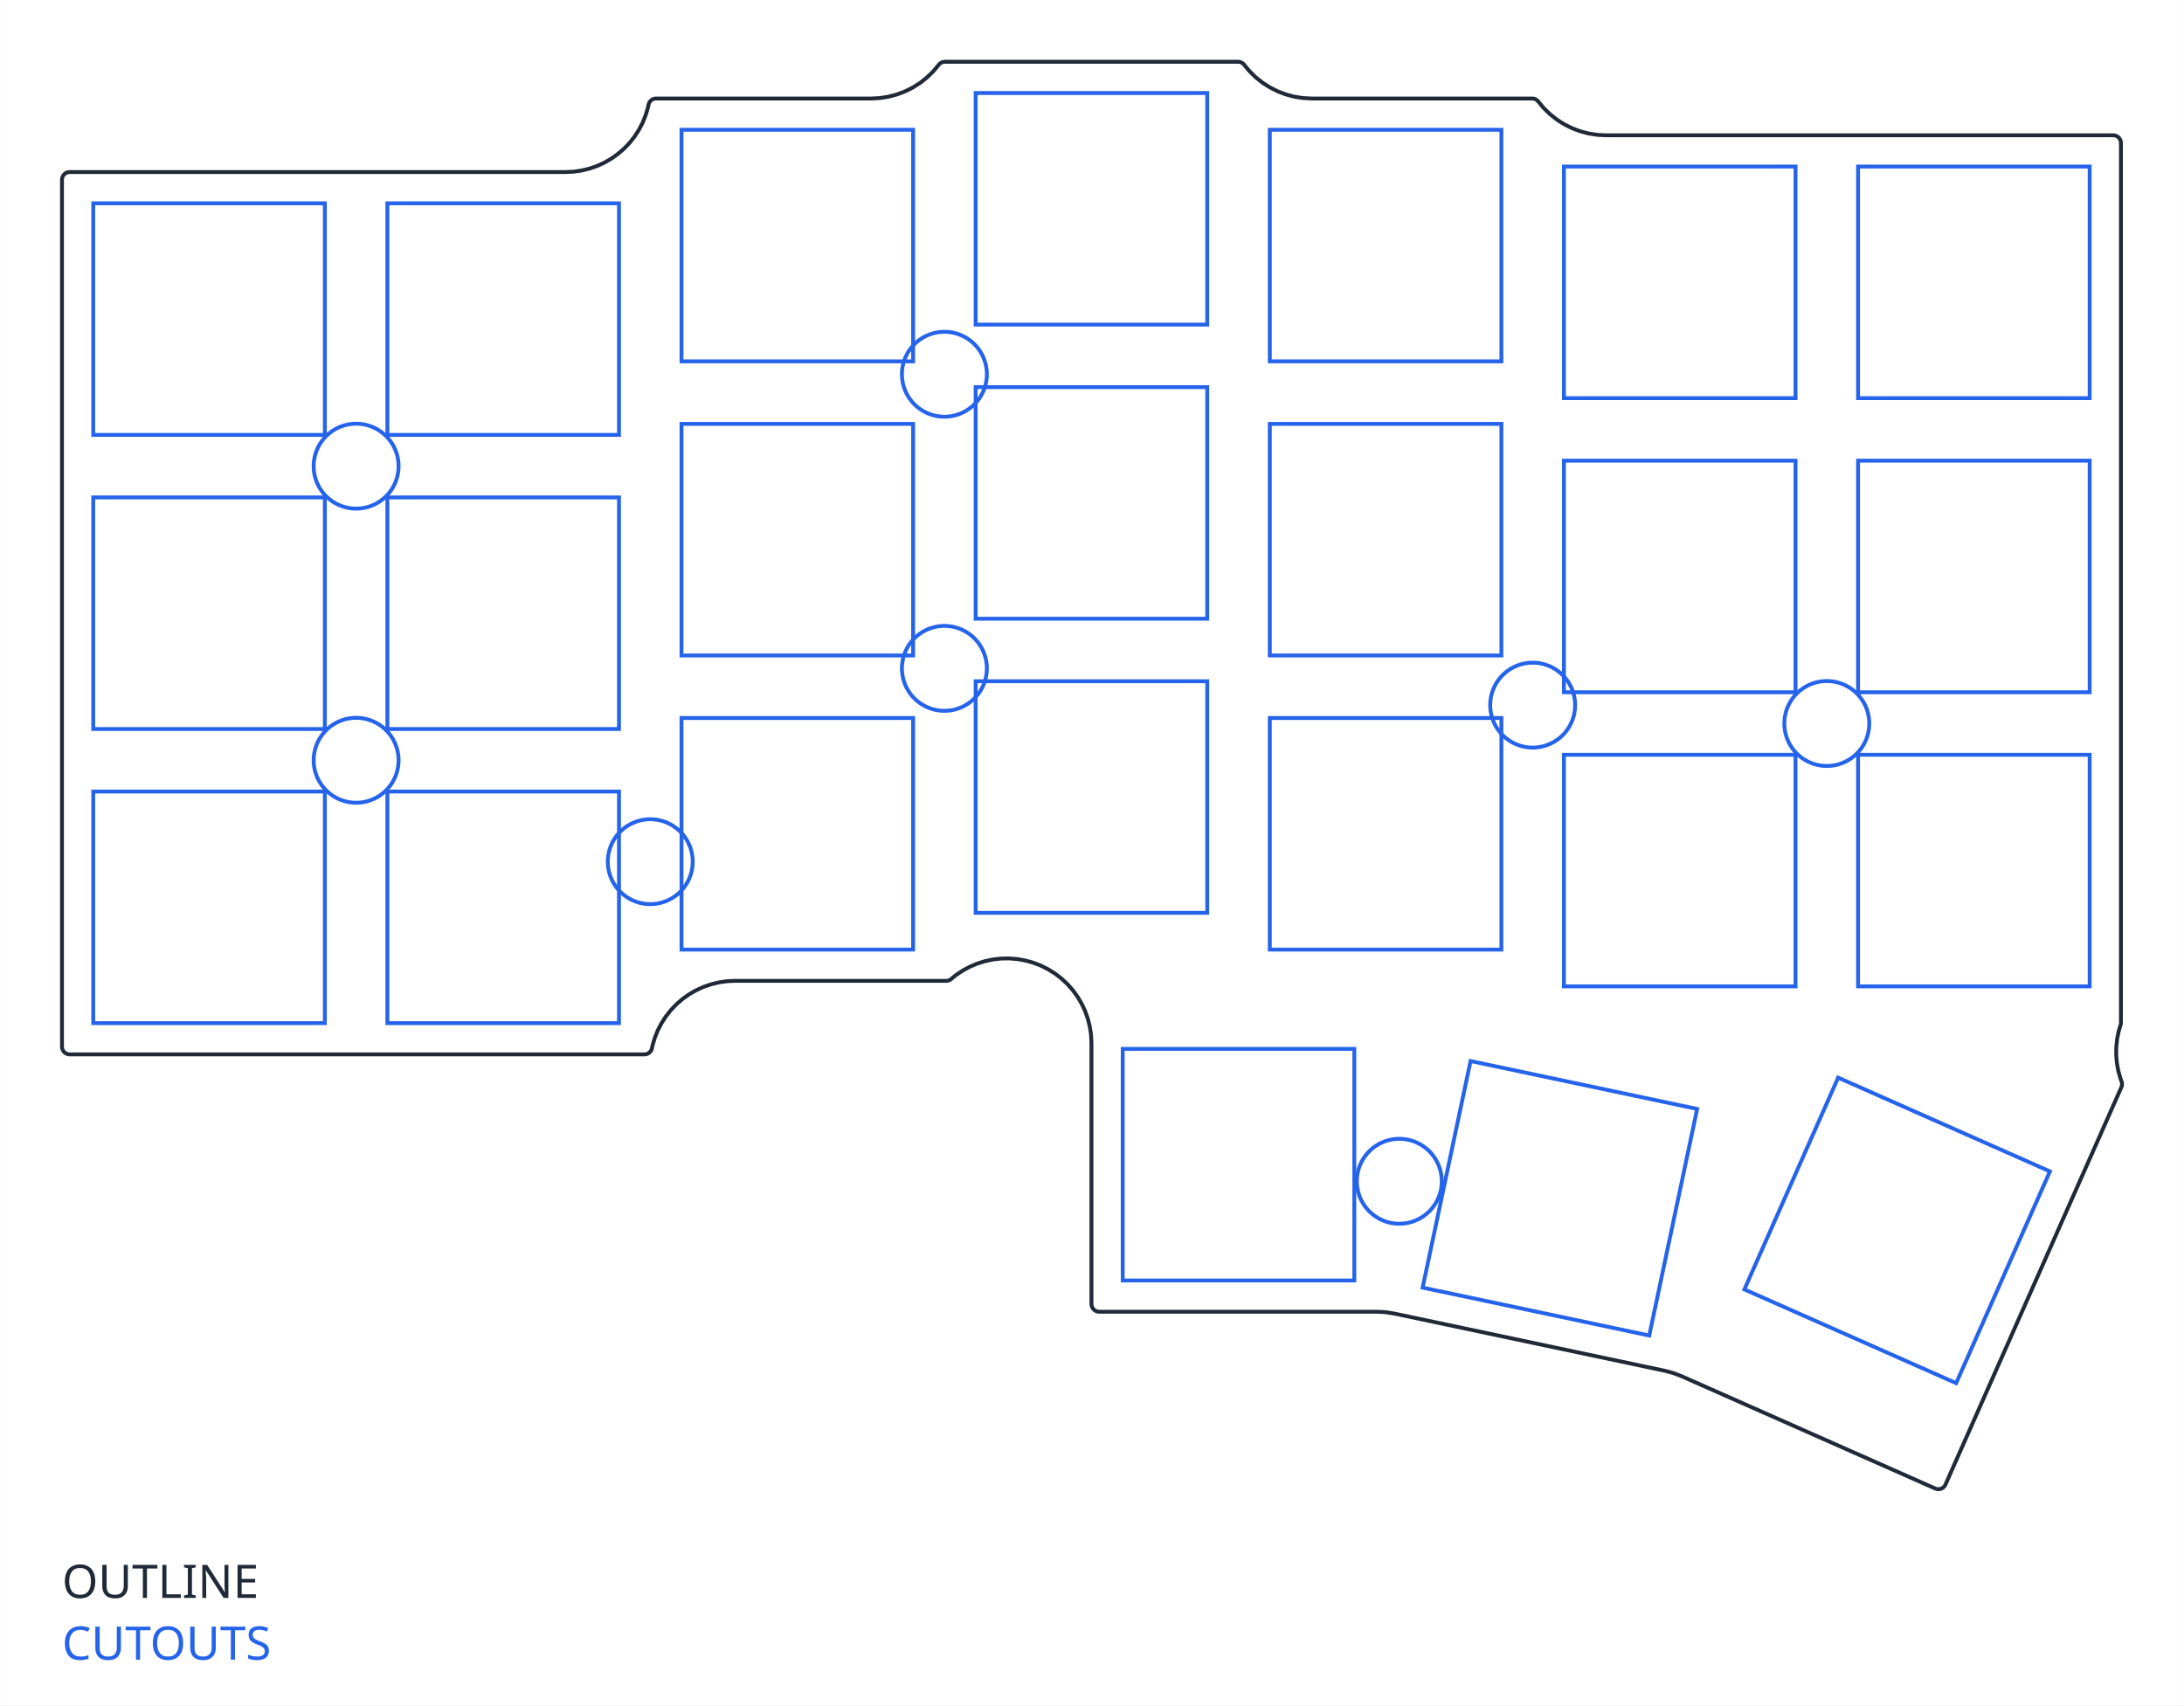
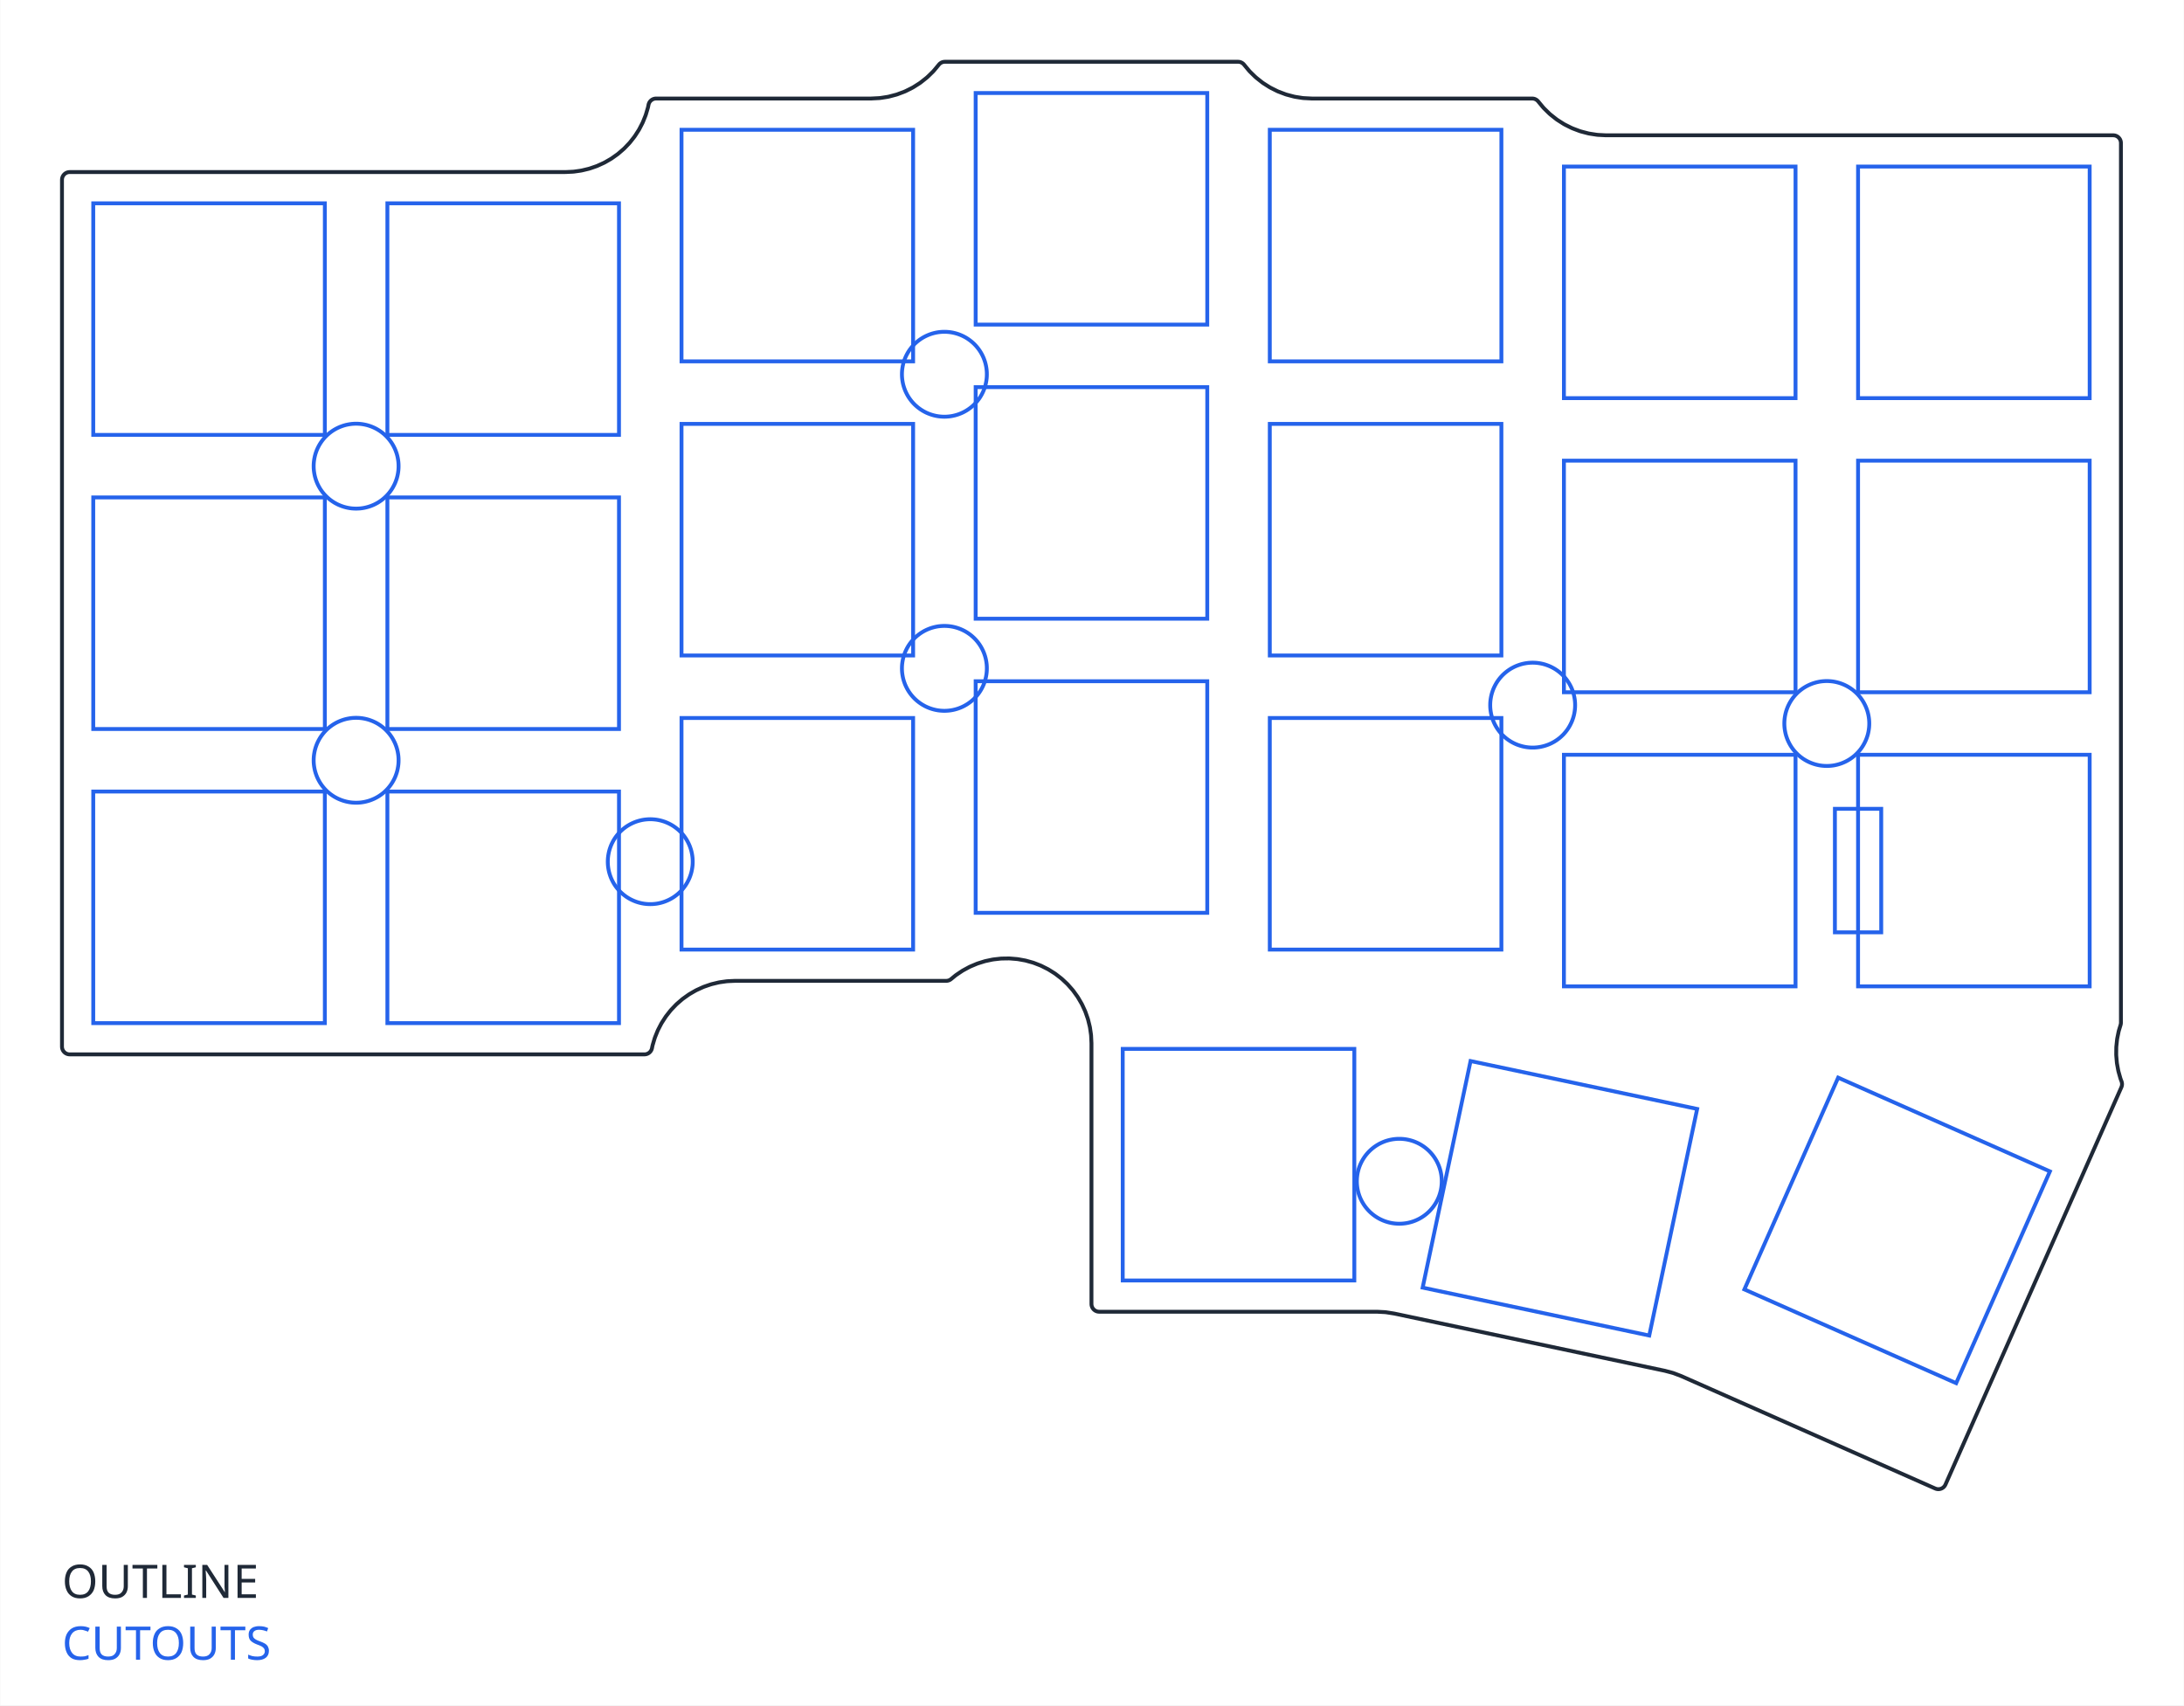
<svg xmlns="http://www.w3.org/2000/svg" width="566" height="442" viewBox="0 0 141.42 110.46">
  <rect width="100%" height="100%" fill="white" />
  <polygon points="4.458,11.146 4.444,11.148 4.410,11.153 4.395,11.156 4.362,11.164 4.348,11.168 4.316,11.180 4.302,11.186 4.271,11.200 4.258,11.207 4.229,11.225 4.217,11.233 4.189,11.253 4.178,11.263 4.152,11.286 4.142,11.296 4.119,11.321 4.110,11.333 4.089,11.360 4.081,11.373 4.063,11.402 4.056,11.415 4.042,11.446 4.036,11.460 4.025,11.492 4.020,11.506 4.012,11.539 4.009,11.554 4.004,11.588 4.003,11.602 4.000,11.652 4.000,11.660 4.000,67.778 4.000,67.785 4.003,67.835 4.004,67.850 4.009,67.884 4.012,67.898 4.020,67.932 4.025,67.946 4.036,67.978 4.042,67.992 4.056,68.023 4.063,68.035 4.081,68.065 4.089,68.077 4.110,68.105 4.119,68.116 4.142,68.141 4.152,68.152 4.178,68.175 4.189,68.184 4.217,68.205 4.229,68.213 4.258,68.230 4.271,68.237 4.302,68.252 4.316,68.258 4.348,68.269 4.362,68.273 4.395,68.282 4.410,68.285 4.444,68.290 4.458,68.291 4.509,68.294 4.516,68.294 41.706,68.294 41.714,68.294 41.764,68.291 41.779,68.290 41.813,68.285 41.827,68.282 41.861,68.273 41.875,68.269 41.907,68.257 41.921,68.252 41.952,68.237 41.965,68.230 41.994,68.212 42.006,68.204 42.034,68.183 42.045,68.174 42.071,68.151 42.081,68.140 42.104,68.115 42.114,68.103 42.134,68.076 42.142,68.063 42.160,68.034 42.167,68.021 42.181,67.990 42.187,67.976 42.198,67.944 42.203,67.930 42.215,67.881 42.216,67.873 42.232,67.793 42.234,67.781 42.242,67.744 42.245,67.732 42.247,67.723 42.250,67.712 42.260,67.675 42.263,67.664 42.374,67.290 42.377,67.278 42.389,67.242 42.393,67.231 42.396,67.222 42.400,67.211 42.413,67.175 42.417,67.164 42.563,66.802 42.567,66.791 42.582,66.757 42.587,66.746 42.591,66.737 42.596,66.726 42.613,66.692 42.618,66.681 42.797,66.335 42.803,66.325 42.821,66.291 42.827,66.281 42.831,66.273 42.837,66.263 42.857,66.230 42.864,66.220 43.075,65.892 43.081,65.883 43.103,65.851 43.109,65.841 43.115,65.834 43.122,65.824 43.145,65.794 43.152,65.784 43.393,65.478 43.401,65.469 43.425,65.439 43.432,65.430 43.439,65.423 43.447,65.414 43.472,65.386 43.480,65.378 43.749,65.096 43.758,65.087 43.785,65.060 43.793,65.052 43.800,65.045 43.809,65.037 43.837,65.012 43.846,65.004 44.141,64.749 44.150,64.741 44.179,64.717 44.188,64.710 44.196,64.704 44.205,64.696 44.236,64.674 44.245,64.667 44.563,64.441 44.573,64.434 44.604,64.413 44.614,64.406 44.622,64.401 44.632,64.395 44.665,64.375 44.675,64.369 45.012,64.174 45.023,64.168 45.056,64.150 45.067,64.145 45.075,64.140 45.086,64.135 45.120,64.118 45.131,64.113 45.485,63.952 45.496,63.947 45.531,63.932 45.542,63.927 45.551,63.924 45.562,63.919 45.598,63.906 45.609,63.902 45.977,63.775 45.988,63.771 46.025,63.760 46.036,63.756 46.045,63.753 46.057,63.750 46.093,63.740 46.105,63.737 46.484,63.646 46.495,63.643 46.532,63.635 46.544,63.632 46.553,63.631 46.565,63.629 46.603,63.622 46.614,63.620 47.000,63.565 47.012,63.563 47.050,63.559 47.061,63.558 47.071,63.557 47.083,63.556 47.121,63.553 47.133,63.552 47.543,63.533 47.549,63.533 47.568,63.532 47.574,63.532 47.579,63.532 47.585,63.532 47.604,63.531 47.610,63.531 61.249,63.531 61.256,63.531 61.306,63.529 61.321,63.527 61.355,63.522 61.369,63.519 61.403,63.511 61.417,63.507 61.449,63.495 61.463,63.489 61.494,63.475 61.507,63.468 61.536,63.450 61.548,63.442 61.589,63.412 61.595,63.407 61.837,63.208 61.847,63.200 61.877,63.176 61.886,63.169 61.894,63.163 61.904,63.156 61.935,63.134 61.945,63.127 62.272,62.908 62.282,62.901 62.314,62.880 62.325,62.874 62.333,62.869 62.343,62.863 62.377,62.844 62.387,62.838 62.734,62.650 62.744,62.645 62.778,62.627 62.789,62.622 62.798,62.618 62.809,62.613 62.844,62.597 62.855,62.592 63.218,62.439 63.229,62.434 63.264,62.420 63.276,62.416 63.285,62.413 63.296,62.409 63.332,62.396 63.344,62.392 63.720,62.275 63.731,62.271 63.768,62.261 63.780,62.257 63.789,62.255 63.801,62.252 63.838,62.243 63.850,62.241 64.235,62.159 64.247,62.157 64.285,62.150 64.297,62.148 64.306,62.147 64.318,62.145 64.356,62.140 64.368,62.138 64.760,62.094 64.772,62.093 64.810,62.090 64.822,62.089 64.831,62.088 64.843,62.088 64.882,62.086 64.894,62.086 65.288,62.080 65.300,62.080 65.338,62.080 65.350,62.080 65.360,62.081 65.372,62.081 65.410,62.083 65.422,62.084 65.815,62.116 65.827,62.117 65.865,62.121 65.877,62.122 65.886,62.124 65.898,62.125 65.936,62.131 65.948,62.133 66.336,62.203 66.348,62.205 66.385,62.212 66.397,62.215 66.406,62.217 66.418,62.220 66.455,62.229 66.467,62.233 66.846,62.339 66.858,62.342 66.895,62.353 66.906,62.357 66.915,62.360 66.926,62.364 66.963,62.377 66.974,62.381 67.341,62.523 67.352,62.528 67.388,62.543 67.399,62.547 67.408,62.551 67.419,62.556 67.453,62.573 67.464,62.578 67.816,62.755 67.827,62.760 67.861,62.778 67.871,62.784 67.880,62.789 67.890,62.795 67.923,62.814 67.933,62.821 68.267,63.030 68.277,63.037 68.309,63.058 68.319,63.065 68.327,63.070 68.337,63.077 68.368,63.100 68.377,63.107 68.689,63.348 68.698,63.356 68.728,63.380 68.737,63.387 68.745,63.394 68.754,63.402 68.782,63.427 68.791,63.435 69.079,63.705 69.087,63.713 69.115,63.740 69.123,63.749 69.130,63.756 69.138,63.764 69.164,63.793 69.172,63.802 69.432,64.097 69.440,64.107 69.465,64.136 69.472,64.145 69.478,64.153 69.486,64.162 69.509,64.193 69.516,64.203 69.746,64.522 69.753,64.532 69.775,64.564 69.782,64.574 69.787,64.582 69.793,64.592 69.813,64.625 69.820,64.635 70.018,64.975 70.024,64.985 70.043,65.019 70.049,65.030 70.053,65.038 70.058,65.049 70.075,65.083 70.081,65.094 70.246,65.452 70.251,65.463 70.266,65.498 70.271,65.509 70.274,65.518 70.278,65.529 70.292,65.565 70.296,65.577 70.426,65.948 70.430,65.960 70.442,65.996 70.445,66.008 70.448,66.017 70.451,66.029 70.461,66.066 70.464,66.077 70.558,66.460 70.561,66.472 70.569,66.509 70.572,66.521 70.573,66.530 70.576,66.542 70.582,66.580 70.584,66.592 70.641,66.982 70.642,66.994 70.647,67.032 70.648,67.044 70.649,67.053 70.650,67.065 70.653,67.104 70.653,67.116 70.673,67.531 70.674,67.537 70.674,67.556 70.675,67.562 70.675,67.567 70.675,67.573 70.675,67.592 70.675,67.598 70.675,84.447 70.675,84.454 70.678,84.504 70.679,84.519 70.684,84.553 70.687,84.567 70.695,84.600 70.700,84.614 70.711,84.647 70.717,84.660 70.731,84.691 70.738,84.704 70.756,84.734 70.764,84.746 70.785,84.773 70.794,84.785 70.817,84.810 70.827,84.821 70.853,84.844 70.864,84.853 70.892,84.873 70.904,84.882 70.933,84.899 70.946,84.906 70.977,84.921 70.991,84.926 71.023,84.938 71.037,84.942 71.070,84.951 71.085,84.953 71.119,84.958 71.133,84.960 71.184,84.962 71.191,84.963 89.126,84.963 89.133,84.963 89.154,84.963 89.160,84.963 89.165,84.963 89.172,84.963 89.193,84.964 89.199,84.964 89.649,84.988 89.662,84.989 89.704,84.992 89.717,84.993 89.727,84.994 89.740,84.996 89.781,85.001 89.794,85.003 90.239,85.073 90.245,85.074 90.266,85.078 90.272,85.079 90.277,85.080 90.284,85.081 90.304,85.085 90.311,85.086 107.777,88.780 107.784,88.781 107.804,88.786 107.810,88.787 107.815,88.789 107.822,88.790 107.842,88.795 107.848,88.797 108.283,88.913 108.296,88.916 108.336,88.928 108.348,88.932 108.358,88.935 108.370,88.939 108.410,88.953 108.422,88.958 108.843,89.118 108.849,89.121 108.868,89.128 108.874,89.131 108.879,89.133 108.885,89.135 108.904,89.143 108.910,89.146 125.310,96.407 125.317,96.410 125.364,96.428 125.378,96.432 125.411,96.441 125.425,96.445 125.459,96.450 125.474,96.452 125.508,96.455 125.523,96.455 125.557,96.454 125.572,96.453 125.606,96.449 125.620,96.446 125.654,96.439 125.668,96.435 125.700,96.424 125.714,96.419 125.745,96.405 125.758,96.398 125.788,96.381 125.801,96.374 125.829,96.354 125.840,96.345 125.866,96.322 125.877,96.312 125.901,96.287 125.910,96.276 125.931,96.249 125.940,96.237 125.958,96.208 125.965,96.195 125.988,96.150 125.991,96.144 137.372,70.437 137.375,70.430 137.393,70.383 137.398,70.369 137.407,70.336 137.410,70.321 137.416,70.288 137.418,70.273 137.420,70.239 137.420,70.224 137.420,70.190 137.418,70.175 137.414,70.141 137.412,70.126 137.404,70.093 137.400,70.079 137.384,70.031 137.382,70.024 137.347,69.935 137.343,69.923 137.330,69.888 137.326,69.876 137.323,69.867 137.319,69.856 137.308,69.820 137.305,69.808 137.199,69.433 137.196,69.422 137.186,69.385 137.184,69.373 137.181,69.364 137.179,69.352 137.171,69.315 137.169,69.303 137.099,68.920 137.097,68.908 137.091,68.870 137.090,68.859 137.088,68.849 137.087,68.837 137.083,68.799 137.082,68.788 137.049,68.399 137.048,68.387 137.046,68.349 137.045,68.337 137.045,68.328 137.044,68.316 137.044,68.278 137.044,68.266 137.048,67.876 137.048,67.864 137.049,67.826 137.050,67.814 137.051,67.805 137.051,67.793 137.055,67.755 137.056,67.743 137.097,67.355 137.098,67.344 137.103,67.306 137.105,67.294 137.106,67.285 137.108,67.273 137.115,67.235 137.117,67.224 137.195,66.842 137.197,66.830 137.206,66.793 137.209,66.781 137.211,66.772 137.214,66.761 137.224,66.724 137.228,66.713 137.324,66.398 137.326,66.391 137.338,66.342 137.341,66.327 137.346,66.293 137.347,66.279 137.350,66.228 137.350,66.221 137.350,9.278 137.350,9.271 137.347,9.221 137.346,9.206 137.341,9.172 137.338,9.158 137.330,9.125 137.325,9.111 137.314,9.078 137.308,9.065 137.294,9.034 137.287,9.021 137.269,8.991 137.261,8.979 137.240,8.952 137.231,8.940 137.208,8.915 137.198,8.904 137.172,8.881 137.161,8.872 137.133,8.852 137.121,8.843 137.092,8.826 137.079,8.819 137.048,8.804 137.034,8.799 137.002,8.787 136.988,8.783 136.955,8.774 136.940,8.772 136.906,8.767 136.892,8.765 136.841,8.763 136.834,8.763 104.026,8.763 104.019,8.762 103.999,8.762 103.992,8.762 103.987,8.762 103.981,8.762 103.960,8.761 103.954,8.761 103.509,8.738 103.496,8.737 103.455,8.734 103.442,8.733 103.432,8.731 103.419,8.730 103.378,8.725 103.365,8.723 102.948,8.658 102.935,8.656 102.895,8.648 102.882,8.646 102.872,8.644 102.859,8.641 102.819,8.631 102.807,8.628 102.398,8.521 102.386,8.517 102.346,8.506 102.334,8.502 102.324,8.499 102.312,8.495 102.273,8.481 102.261,8.477 101.866,8.328 101.854,8.323 101.816,8.307 101.804,8.302 101.794,8.298 101.783,8.293 101.745,8.275 101.734,8.270 101.356,8.081 101.345,8.075 101.308,8.056 101.297,8.049 101.288,8.044 101.277,8.038 101.242,8.017 101.231,8.010 100.874,7.783 100.863,7.776 100.829,7.753 100.819,7.746 100.810,7.740 100.800,7.732 100.767,7.707 100.757,7.699 100.426,7.437 100.416,7.429 100.384,7.402 100.374,7.394 100.367,7.387 100.357,7.379 100.327,7.351 100.317,7.342 100.015,7.047 100.006,7.038 99.977,7.008 99.968,6.999 99.961,6.991 99.953,6.982 99.926,6.951 99.917,6.941 99.618,6.581 99.590,6.548 99.580,6.537 99.554,6.512 99.542,6.502 99.514,6.479 99.501,6.470 99.471,6.451 99.458,6.443 99.425,6.427 99.411,6.421 99.378,6.408 99.363,6.404 99.328,6.394 99.313,6.391 99.277,6.386 99.262,6.384 99.209,6.381 99.202,6.381 84.976,6.381 84.969,6.381 84.949,6.381 84.942,6.381 84.937,6.381 84.931,6.380 84.910,6.380 84.904,6.379 84.459,6.356 84.446,6.356 84.405,6.352 84.392,6.351 84.382,6.350 84.369,6.349 84.328,6.343 84.315,6.342 83.898,6.277 83.885,6.274 83.845,6.267 83.832,6.265 83.822,6.262 83.809,6.260 83.769,6.250 83.757,6.247 83.348,6.139 83.336,6.136 83.296,6.124 83.284,6.121 83.274,6.118 83.262,6.113 83.223,6.100 83.211,6.095 82.816,5.946 82.804,5.942 82.766,5.926 82.754,5.921 82.744,5.917 82.733,5.912 82.695,5.894 82.684,5.889 82.306,5.700 82.295,5.694 82.258,5.674 82.247,5.668 82.238,5.663 82.227,5.657 82.192,5.635 82.181,5.629 81.824,5.402 81.813,5.395 81.779,5.372 81.769,5.364 81.760,5.358 81.750,5.351 81.717,5.326 81.707,5.318 81.376,5.056 81.366,5.048 81.334,5.021 81.324,5.013 81.317,5.006 81.307,4.997 81.277,4.969 81.267,4.961 80.965,4.666 80.956,4.656 80.927,4.627 80.918,4.618 80.911,4.610 80.903,4.600 80.876,4.569 80.867,4.560 80.568,4.200 80.540,4.167 80.530,4.156 80.504,4.131 80.492,4.120 80.464,4.098 80.451,4.089 80.421,4.070 80.408,4.062 80.375,4.046 80.361,4.040 80.328,4.027 80.313,4.022 80.278,4.013 80.263,4.010 80.227,4.005 80.212,4.003 80.159,4.000 80.152,4.000 61.198,4.000 61.191,4.000 61.138,4.003 61.123,4.005 61.087,4.010 61.072,4.013 61.037,4.022 61.022,4.027 60.989,4.040 60.975,4.046 60.942,4.062 60.929,4.070 60.899,4.089 60.886,4.098 60.858,4.120 60.846,4.131 60.820,4.156 60.810,4.167 60.784,4.198 60.483,4.560 60.474,4.570 60.447,4.600 60.439,4.610 60.432,4.618 60.423,4.627 60.394,4.656 60.385,4.666 60.083,4.961 60.073,4.969 60.043,4.997 60.033,5.006 60.026,5.013 60.016,5.021 59.984,5.048 59.974,5.056 59.643,5.318 59.633,5.326 59.600,5.351 59.590,5.358 59.581,5.364 59.571,5.372 59.537,5.395 59.526,5.402 59.169,5.629 59.158,5.635 59.123,5.657 59.112,5.663 59.103,5.668 59.092,5.674 59.055,5.694 59.044,5.700 58.666,5.889 58.655,5.894 58.617,5.912 58.606,5.917 58.596,5.921 58.584,5.926 58.546,5.942 58.534,5.946 58.139,6.095 58.127,6.100 58.088,6.113 58.076,6.118 58.066,6.121 58.054,6.124 58.014,6.136 58.002,6.139 57.593,6.247 57.581,6.250 57.541,6.260 57.528,6.262 57.518,6.265 57.505,6.267 57.465,6.274 57.452,6.277 57.035,6.342 57.022,6.343 56.981,6.349 56.968,6.350 56.958,6.351 56.945,6.352 56.904,6.356 56.891,6.356 56.446,6.379 56.440,6.380 56.419,6.380 56.413,6.381 56.408,6.381 56.401,6.381 56.381,6.381 56.374,6.381 42.494,6.381 42.486,6.381 42.436,6.384 42.421,6.385 42.387,6.390 42.373,6.393 42.339,6.402 42.325,6.406 42.293,6.418 42.279,6.423 42.248,6.438 42.235,6.445 42.206,6.463 42.194,6.471 42.166,6.492 42.155,6.501 42.129,6.524 42.119,6.535 42.096,6.560 42.086,6.572 42.066,6.599 42.058,6.612 42.040,6.641 42.033,6.654 42.019,6.685 42.013,6.699 42.002,6.731 41.997,6.745 41.985,6.794 41.984,6.802 41.968,6.882 41.966,6.894 41.958,6.931 41.955,6.943 41.953,6.952 41.950,6.963 41.940,7.000 41.937,7.011 41.826,7.385 41.823,7.397 41.811,7.433 41.807,7.444 41.804,7.453 41.800,7.464 41.787,7.500 41.783,7.511 41.637,7.873 41.633,7.884 41.618,7.918 41.613,7.929 41.609,7.938 41.604,7.949 41.587,7.983 41.582,7.994 41.403,8.340 41.397,8.350 41.379,8.384 41.373,8.394 41.369,8.402 41.363,8.412 41.343,8.445 41.336,8.455 41.125,8.783 41.119,8.792 41.097,8.824 41.091,8.834 41.085,8.841 41.078,8.851 41.055,8.881 41.048,8.891 40.807,9.197 40.799,9.206 40.775,9.236 40.768,9.245 40.761,9.252 40.753,9.261 40.728,9.289 40.720,9.297 40.451,9.579 40.442,9.588 40.415,9.615 40.407,9.623 40.400,9.630 40.391,9.638 40.363,9.663 40.354,9.671 40.059,9.926 40.050,9.934 40.021,9.958 40.012,9.965 40.004,9.971 39.995,9.979 39.964,10.001 39.955,10.008 39.637,10.234 39.627,10.241 39.596,10.262 39.586,10.269 39.578,10.274 39.568,10.280 39.535,10.300 39.525,10.306 39.188,10.501 39.177,10.507 39.144,10.525 39.133,10.530 39.125,10.535 39.114,10.540 39.080,10.557 39.069,10.562 38.715,10.723 38.704,10.728 38.669,10.743 38.658,10.748 38.649,10.751 38.638,10.756 38.602,10.769 38.591,10.773 38.223,10.900 38.212,10.904 38.175,10.915 38.164,10.919 38.155,10.922 38.143,10.925 38.107,10.935 38.095,10.938 37.716,11.029 37.705,11.032 37.668,11.040 37.656,11.043 37.647,11.044 37.635,11.046 37.597,11.053 37.586,11.055 37.200,11.110 37.188,11.112 37.150,11.116 37.139,11.117 37.129,11.118 37.117,11.119 37.079,11.122 37.067,11.123 36.657,11.142 36.651,11.142 36.632,11.143 36.626,11.143 36.621,11.143 36.615,11.143 36.596,11.144 36.590,11.144 4.516,11.144 4.509,11.144 4.458,11.146" fill="none" stroke="#1f2937" stroke-width="0.25" />
  <text x="4" y="103.5" font-size="3" fill="#1f2937" font-family="sans-serif">OUTLINE</text>
  <polygon points="21.025,13.169 21.025,28.169 6.025,28.169 6.025,13.169 21.025,13.169" fill="none" stroke="#2563eb" stroke-width="0.25" />
  <polygon points="21.025,32.219 21.025,47.219 6.025,47.219 6.025,32.219 21.025,32.219" fill="none" stroke="#2563eb" stroke-width="0.25" />
  <polygon points="21.025,51.269 21.025,66.269 6.025,66.269 6.025,51.269 21.025,51.269" fill="none" stroke="#2563eb" stroke-width="0.25" />
  <polygon points="40.075,13.169 40.075,28.169 25.075,28.169 25.075,13.169 40.075,13.169" fill="none" stroke="#2563eb" stroke-width="0.25" />
  <polygon points="40.075,32.219 40.075,47.219 25.075,47.219 25.075,32.219 40.075,32.219" fill="none" stroke="#2563eb" stroke-width="0.25" />
  <polygon points="40.075,51.269 40.075,66.269 25.075,66.269 25.075,51.269 40.075,51.269" fill="none" stroke="#2563eb" stroke-width="0.25" />
  <polygon points="59.125,8.406 59.125,23.406 44.125,23.406 44.125,8.406 59.125,8.406" fill="none" stroke="#2563eb" stroke-width="0.25" />
  <polygon points="59.125,27.456 59.125,42.456 44.125,42.456 44.125,27.456 59.125,27.456" fill="none" stroke="#2563eb" stroke-width="0.25" />
  <polygon points="59.125,46.506 59.125,61.506 44.125,61.506 44.125,46.506 59.125,46.506" fill="none" stroke="#2563eb" stroke-width="0.25" />
  <polygon points="78.175,6.025 78.175,21.025 63.175,21.025 63.175,6.025 78.175,6.025" fill="none" stroke="#2563eb" stroke-width="0.25" />
  <polygon points="78.175,25.075 78.175,40.075 63.175,40.075 63.175,25.075 78.175,25.075" fill="none" stroke="#2563eb" stroke-width="0.25" />
  <polygon points="78.175,44.125 78.175,59.125 63.175,59.125 63.175,44.125 78.175,44.125" fill="none" stroke="#2563eb" stroke-width="0.25" />
  <polygon points="97.225,8.406 97.225,23.406 82.225,23.406 82.225,8.406 97.225,8.406" fill="none" stroke="#2563eb" stroke-width="0.25" />
  <polygon points="97.225,27.456 97.225,42.456 82.225,42.456 82.225,27.456 97.225,27.456" fill="none" stroke="#2563eb" stroke-width="0.25" />
  <polygon points="97.225,46.506 97.225,61.506 82.225,61.506 82.225,46.506 97.225,46.506" fill="none" stroke="#2563eb" stroke-width="0.25" />
  <polygon points="116.275,10.788 116.275,25.788 101.275,25.788 101.275,10.788 116.275,10.788" fill="none" stroke="#2563eb" stroke-width="0.25" />
  <polygon points="116.275,29.838 116.275,44.838 101.275,44.838 101.275,29.838 116.275,29.838" fill="none" stroke="#2563eb" stroke-width="0.25" />
  <polygon points="116.275,48.888 116.275,63.888 101.275,63.888 101.275,48.888 116.275,48.888" fill="none" stroke="#2563eb" stroke-width="0.25" />
  <polygon points="87.700,67.938 87.700,82.938 72.700,82.938 72.700,67.938 87.700,67.938" fill="none" stroke="#2563eb" stroke-width="0.25" />
  <polygon points="109.904,71.828 106.801,86.504 92.125,83.400 95.228,68.725 109.904,71.828" fill="none" stroke="#2563eb" stroke-width="0.25" />
  <polygon points="119.035,69.801 132.750,75.873 126.678,89.589 112.962,83.517 119.035,69.801" fill="none" stroke="#2563eb" stroke-width="0.25" />
  <polygon points="135.325,29.838 135.325,44.838 120.325,44.838 120.325,29.838 135.325,29.838" fill="none" stroke="#2563eb" stroke-width="0.25" />
  <polygon points="135.325,10.788 135.325,25.788 120.325,25.788 120.325,10.788 135.325,10.788" fill="none" stroke="#2563eb" stroke-width="0.25" />
  <polygon points="25.800,30.194 25.797,30.059 25.787,29.924 25.770,29.790 25.747,29.657 25.718,29.526 25.682,29.395 25.639,29.267 25.591,29.141 25.536,29.018 25.475,28.897 25.409,28.780 25.337,28.666 25.259,28.556 25.176,28.449 25.088,28.347 24.995,28.249 24.897,28.156 24.795,28.068 24.688,27.985 24.578,27.907 24.464,27.835 24.346,27.768 24.226,27.708 24.102,27.653 23.976,27.605 23.848,27.562 23.718,27.526 23.586,27.497 23.454,27.474 23.320,27.457 23.185,27.447 23.050,27.444 22.915,27.447 22.780,27.457 22.646,27.474 22.514,27.497 22.382,27.526 22.252,27.562 22.124,27.605 21.998,27.653 21.874,27.708 21.754,27.768 21.636,27.835 21.522,27.907 21.412,27.985 21.305,28.068 21.203,28.156 21.105,28.249 21.012,28.347 20.924,28.449 20.841,28.556 20.763,28.666 20.691,28.780 20.625,28.897 20.564,29.018 20.509,29.141 20.461,29.267 20.418,29.395 20.382,29.526 20.353,29.657 20.330,29.790 20.313,29.924 20.303,30.059 20.300,30.194 20.303,30.329 20.313,30.463 20.330,30.597 20.353,30.730 20.382,30.862 20.418,30.992 20.461,31.120 20.509,31.246 20.564,31.370 20.625,31.490 20.691,31.608 20.763,31.722 20.841,31.832 20.924,31.938 21.012,32.041 21.105,32.138 21.203,32.231 21.305,32.320 21.412,32.403 21.522,32.480 21.636,32.553 21.754,32.619 21.874,32.680 21.998,32.734 22.124,32.783 22.252,32.825 22.382,32.861 22.514,32.891 22.646,32.914 22.780,32.931 22.915,32.940 23.050,32.944 23.185,32.940 23.320,32.931 23.454,32.914 23.586,32.891 23.718,32.861 23.848,32.825 23.976,32.783 24.102,32.734 24.226,32.680 24.346,32.619 24.464,32.553 24.578,32.480 24.688,32.403 24.795,32.320 24.897,32.231 24.995,32.138 25.088,32.041 25.176,31.938 25.259,31.832 25.337,31.722 25.409,31.608 25.475,31.490 25.536,31.370 25.591,31.246 25.639,31.120 25.682,30.992 25.718,30.862 25.747,30.730 25.770,30.597 25.787,30.463 25.797,30.329 25.800,30.194" fill="none" stroke="#2563eb" stroke-width="0.25" />
  <polygon points="25.800,49.244 25.797,49.109 25.787,48.974 25.770,48.840 25.747,48.707 25.718,48.576 25.682,48.445 25.639,48.317 25.591,48.191 25.536,48.068 25.475,47.947 25.409,47.830 25.337,47.716 25.259,47.606 25.176,47.499 25.088,47.397 24.995,47.299 24.897,47.206 24.795,47.118 24.688,47.035 24.578,46.957 24.464,46.885 24.346,46.818 24.226,46.758 24.102,46.703 23.976,46.655 23.848,46.612 23.718,46.576 23.586,46.547 23.454,46.524 23.320,46.507 23.185,46.497 23.050,46.494 22.915,46.497 22.780,46.507 22.646,46.524 22.514,46.547 22.382,46.576 22.252,46.612 22.124,46.655 21.998,46.703 21.874,46.758 21.754,46.818 21.636,46.885 21.522,46.957 21.412,47.035 21.305,47.118 21.203,47.206 21.105,47.299 21.012,47.397 20.924,47.499 20.841,47.606 20.763,47.716 20.691,47.830 20.625,47.947 20.564,48.068 20.509,48.191 20.461,48.317 20.418,48.445 20.382,48.576 20.353,48.707 20.330,48.840 20.313,48.974 20.303,49.109 20.300,49.244 20.303,49.379 20.313,49.513 20.330,49.647 20.353,49.780 20.382,49.912 20.418,50.042 20.461,50.170 20.509,50.296 20.564,50.420 20.625,50.540 20.691,50.658 20.763,50.772 20.841,50.882 20.924,50.988 21.012,51.091 21.105,51.188 21.203,51.281 21.305,51.370 21.412,51.453 21.522,51.530 21.636,51.603 21.754,51.669 21.874,51.730 21.998,51.784 22.124,51.833 22.252,51.875 22.382,51.911 22.514,51.941 22.646,51.964 22.780,51.981 22.915,51.990 23.050,51.994 23.185,51.990 23.320,51.981 23.454,51.964 23.586,51.941 23.718,51.911 23.848,51.875 23.976,51.833 24.102,51.784 24.226,51.730 24.346,51.669 24.464,51.603 24.578,51.530 24.688,51.453 24.795,51.370 24.897,51.281 24.995,51.188 25.088,51.091 25.176,50.988 25.259,50.882 25.337,50.772 25.409,50.658 25.475,50.540 25.536,50.420 25.591,50.296 25.639,50.170 25.682,50.042 25.718,49.912 25.747,49.780 25.770,49.647 25.787,49.513 25.797,49.379 25.800,49.244" fill="none" stroke="#2563eb" stroke-width="0.25" />
  <polygon points="63.900,24.241 63.897,24.106 63.887,23.971 63.870,23.837 63.847,23.704 63.818,23.572 63.782,23.442 63.739,23.314 63.691,23.188 63.636,23.065 63.575,22.944 63.509,22.827 63.437,22.713 63.359,22.602 63.276,22.496 63.188,22.394 63.095,22.296 62.997,22.203 62.895,22.115 62.788,22.032 62.678,21.954 62.564,21.882 62.446,21.815 62.326,21.755 62.202,21.700 62.076,21.651 61.948,21.609 61.818,21.573 61.686,21.543 61.554,21.520 61.420,21.504 61.285,21.494 61.150,21.491 61.015,21.494 60.880,21.504 60.746,21.520 60.614,21.543 60.482,21.573 60.352,21.609 60.224,21.651 60.098,21.700 59.974,21.755 59.854,21.815 59.736,21.882 59.622,21.954 59.512,22.032 59.405,22.115 59.303,22.203 59.205,22.296 59.112,22.394 59.024,22.496 58.941,22.602 58.863,22.713 58.791,22.827 58.725,22.944 58.664,23.065 58.609,23.188 58.561,23.314 58.518,23.442 58.482,23.572 58.453,23.704 58.430,23.837 58.413,23.971 58.403,24.106 58.400,24.241 58.403,24.376 58.413,24.510 58.430,24.644 58.453,24.777 58.482,24.909 58.518,25.039 58.561,25.167 58.609,25.293 58.664,25.416 58.725,25.537 58.791,25.654 58.863,25.768 58.941,25.879 59.024,25.985 59.112,26.087 59.205,26.185 59.303,26.278 59.405,26.366 59.512,26.449 59.622,26.527 59.736,26.599 59.854,26.666 59.974,26.727 60.098,26.781 60.224,26.830 60.352,26.872 60.482,26.908 60.614,26.938 60.746,26.961 60.880,26.977 61.015,26.987 61.150,26.991 61.285,26.987 61.420,26.977 61.554,26.961 61.686,26.938 61.818,26.908 61.948,26.872 62.076,26.830 62.202,26.781 62.326,26.727 62.446,26.666 62.564,26.599 62.678,26.527 62.788,26.449 62.895,26.366 62.997,26.278 63.095,26.185 63.188,26.087 63.276,25.985 63.359,25.879 63.437,25.768 63.509,25.654 63.575,25.537 63.636,25.416 63.691,25.293 63.739,25.167 63.782,25.039 63.818,24.909 63.847,24.777 63.870,24.644 63.887,24.510 63.897,24.376 63.900,24.241" fill="none" stroke="#2563eb" stroke-width="0.25" />
  <polygon points="63.900,43.291 63.897,43.156 63.887,43.021 63.870,42.887 63.847,42.754 63.818,42.622 63.782,42.492 63.739,42.364 63.691,42.238 63.636,42.115 63.575,41.994 63.509,41.877 63.437,41.763 63.359,41.652 63.276,41.546 63.188,41.444 63.095,41.346 62.997,41.253 62.895,41.165 62.788,41.082 62.678,41.004 62.564,40.932 62.446,40.865 62.326,40.805 62.202,40.750 62.076,40.701 61.948,40.659 61.818,40.623 61.686,40.593 61.554,40.570 61.420,40.554 61.285,40.544 61.150,40.541 61.015,40.544 60.880,40.554 60.746,40.570 60.614,40.593 60.482,40.623 60.352,40.659 60.224,40.701 60.098,40.750 59.974,40.805 59.854,40.865 59.736,40.932 59.622,41.004 59.512,41.082 59.405,41.165 59.303,41.253 59.205,41.346 59.112,41.444 59.024,41.546 58.941,41.652 58.863,41.763 58.791,41.877 58.725,41.994 58.664,42.115 58.609,42.238 58.561,42.364 58.518,42.492 58.482,42.622 58.453,42.754 58.430,42.887 58.413,43.021 58.403,43.156 58.400,43.291 58.403,43.426 58.413,43.560 58.430,43.694 58.453,43.827 58.482,43.959 58.518,44.089 58.561,44.217 58.609,44.343 58.664,44.466 58.725,44.587 58.791,44.704 58.863,44.818 58.941,44.929 59.024,45.035 59.112,45.137 59.205,45.235 59.303,45.328 59.405,45.416 59.512,45.499 59.622,45.577 59.736,45.649 59.854,45.716 59.974,45.777 60.098,45.831 60.224,45.880 60.352,45.922 60.482,45.958 60.614,45.988 60.746,46.011 60.880,46.027 61.015,46.037 61.150,46.041 61.285,46.037 61.420,46.027 61.554,46.011 61.686,45.988 61.818,45.958 61.948,45.922 62.076,45.880 62.202,45.831 62.326,45.777 62.446,45.716 62.564,45.649 62.678,45.577 62.788,45.499 62.895,45.416 62.997,45.328 63.095,45.235 63.188,45.137 63.276,45.035 63.359,44.929 63.437,44.818 63.509,44.704 63.575,44.587 63.636,44.466 63.691,44.343 63.739,44.217 63.782,44.089 63.818,43.959 63.847,43.827 63.870,43.694 63.887,43.560 63.897,43.426 63.900,43.291" fill="none" stroke="#2563eb" stroke-width="0.25" />
  <polygon points="102.000,45.672 101.997,45.537 101.987,45.402 101.970,45.268 101.947,45.135 101.918,45.004 101.882,44.874 101.839,44.745 101.791,44.619 101.736,44.496 101.675,44.376 101.609,44.258 101.537,44.144 101.459,44.034 101.376,43.927 101.288,43.825 101.195,43.727 101.097,43.634 100.995,43.546 100.888,43.463 100.778,43.385 100.664,43.313 100.546,43.247 100.426,43.186 100.302,43.131 100.176,43.083 100.048,43.040 99.918,43.004 99.786,42.975 99.654,42.952 99.520,42.935 99.385,42.925 99.250,42.922 99.115,42.925 98.980,42.935 98.846,42.952 98.714,42.975 98.582,43.004 98.452,43.040 98.324,43.083 98.198,43.131 98.074,43.186 97.954,43.247 97.836,43.313 97.722,43.385 97.612,43.463 97.505,43.546 97.403,43.634 97.305,43.727 97.212,43.825 97.124,43.927 97.041,44.034 96.963,44.144 96.891,44.258 96.825,44.376 96.764,44.496 96.709,44.619 96.661,44.745 96.618,44.874 96.582,45.004 96.553,45.135 96.530,45.268 96.513,45.402 96.503,45.537 96.500,45.672 96.503,45.807 96.513,45.941 96.530,46.075 96.553,46.208 96.582,46.340 96.618,46.470 96.661,46.598 96.709,46.724 96.764,46.848 96.825,46.968 96.891,47.086 96.963,47.200 97.041,47.310 97.124,47.416 97.212,47.519 97.305,47.616 97.403,47.709 97.505,47.798 97.612,47.881 97.722,47.958 97.836,48.031 97.954,48.097 98.074,48.158 98.198,48.213 98.324,48.261 98.452,48.303 98.582,48.339 98.714,48.369 98.846,48.392 98.980,48.409 99.115,48.419 99.250,48.422 99.385,48.419 99.520,48.409 99.654,48.392 99.786,48.369 99.918,48.339 100.048,48.303 100.176,48.261 100.302,48.213 100.426,48.158 100.546,48.097 100.664,48.031 100.778,47.958 100.888,47.881 100.995,47.798 101.097,47.709 101.195,47.616 101.288,47.519 101.376,47.416 101.459,47.310 101.537,47.200 101.609,47.086 101.675,46.968 101.736,46.848 101.791,46.724 101.839,46.598 101.882,46.470 101.918,46.340 101.947,46.208 101.970,46.075 101.987,45.941 101.997,45.807 102.000,45.672" fill="none" stroke="#2563eb" stroke-width="0.25" />
  <polygon points="93.363,76.513 93.359,76.378 93.349,76.243 93.333,76.109 93.310,75.976 93.280,75.844 93.244,75.714 93.202,75.586 93.153,75.460 93.098,75.337 93.038,75.216 92.971,75.099 92.899,74.985 92.821,74.874 92.738,74.768 92.650,74.666 92.557,74.568 92.459,74.475 92.357,74.387 92.251,74.304 92.140,74.226 92.026,74.154 91.909,74.087 91.788,74.027 91.665,73.972 91.539,73.923 91.411,73.881 91.281,73.845 91.149,73.815 91.016,73.792 90.882,73.776 90.747,73.766 90.613,73.763 90.478,73.766 90.343,73.776 90.209,73.792 90.076,73.815 89.944,73.845 89.814,73.881 89.686,73.923 89.560,73.972 89.437,74.027 89.316,74.087 89.199,74.154 89.085,74.226 88.974,74.304 88.868,74.387 88.766,74.475 88.668,74.568 88.575,74.666 88.487,74.768 88.404,74.874 88.326,74.985 88.254,75.099 88.187,75.216 88.127,75.337 88.072,75.460 88.023,75.586 87.981,75.714 87.945,75.844 87.915,75.976 87.892,76.109 87.876,76.243 87.866,76.378 87.863,76.513 87.866,76.647 87.876,76.782 87.892,76.916 87.915,77.049 87.945,77.181 87.981,77.311 88.023,77.439 88.072,77.565 88.127,77.688 88.187,77.809 88.254,77.926 88.326,78.040 88.404,78.151 88.487,78.257 88.575,78.359 88.668,78.457 88.766,78.550 88.868,78.638 88.974,78.721 89.085,78.799 89.199,78.871 89.316,78.938 89.437,78.998 89.560,79.053 89.686,79.102 89.814,79.144 89.944,79.180 90.076,79.210 90.209,79.233 90.343,79.249 90.478,79.259 90.613,79.263 90.747,79.259 90.882,79.249 91.016,79.233 91.149,79.210 91.281,79.180 91.411,79.144 91.539,79.102 91.665,79.053 91.788,78.998 91.909,78.938 92.026,78.871 92.140,78.799 92.251,78.721 92.357,78.638 92.459,78.550 92.557,78.457 92.650,78.359 92.738,78.257 92.821,78.151 92.899,78.040 92.971,77.926 93.038,77.809 93.098,77.688 93.153,77.565 93.202,77.439 93.244,77.311 93.280,77.181 93.310,77.049 93.333,76.916 93.349,76.782 93.359,76.647 93.363,76.513" fill="none" stroke="#2563eb" stroke-width="0.25" />
  <polygon points="44.850,55.812 44.847,55.678 44.837,55.543 44.820,55.409 44.797,55.276 44.768,55.144 44.732,55.014 44.689,54.886 44.641,54.760 44.586,54.637 44.525,54.516 44.459,54.399 44.387,54.285 44.309,54.174 44.226,54.068 44.138,53.966 44.045,53.868 43.947,53.775 43.845,53.687 43.738,53.604 43.628,53.526 43.514,53.454 43.396,53.387 43.276,53.327 43.152,53.272 43.026,53.223 42.898,53.181 42.768,53.145 42.636,53.115 42.504,53.092 42.370,53.076 42.235,53.066 42.100,53.062 41.965,53.066 41.830,53.076 41.696,53.092 41.564,53.115 41.432,53.145 41.302,53.181 41.174,53.223 41.048,53.272 40.924,53.327 40.804,53.387 40.686,53.454 40.572,53.526 40.462,53.604 40.355,53.687 40.253,53.775 40.155,53.868 40.062,53.966 39.974,54.068 39.891,54.174 39.813,54.285 39.741,54.399 39.675,54.516 39.614,54.637 39.559,54.760 39.511,54.886 39.468,55.014 39.432,55.144 39.403,55.276 39.380,55.409 39.363,55.543 39.353,55.678 39.350,55.812 39.353,55.947 39.363,56.082 39.380,56.216 39.403,56.349 39.432,56.481 39.468,56.611 39.511,56.739 39.559,56.865 39.614,56.988 39.675,57.109 39.741,57.226 39.813,57.340 39.891,57.451 39.974,57.557 40.062,57.659 40.155,57.757 40.253,57.850 40.355,57.938 40.462,58.021 40.572,58.099 40.686,58.171 40.804,58.238 40.924,58.298 41.048,58.353 41.174,58.402 41.302,58.444 41.432,58.480 41.564,58.510 41.696,58.533 41.830,58.549 41.965,58.559 42.100,58.562 42.235,58.559 42.370,58.549 42.504,58.533 42.636,58.510 42.768,58.480 42.898,58.444 43.026,58.402 43.152,58.353 43.276,58.298 43.396,58.238 43.514,58.171 43.628,58.099 43.738,58.021 43.845,57.938 43.947,57.850 44.045,57.757 44.138,57.659 44.226,57.557 44.309,57.451 44.387,57.340 44.459,57.226 44.525,57.109 44.586,56.988 44.641,56.865 44.689,56.739 44.732,56.611 44.768,56.481 44.797,56.349 44.820,56.216 44.837,56.082 44.847,55.947 44.850,55.812" fill="none" stroke="#2563eb" stroke-width="0.25" />
  <polygon points="121.050,46.862 121.047,46.728 121.037,46.593 121.020,46.459 120.997,46.326 120.968,46.194 120.932,46.064 120.889,45.936 120.841,45.810 120.786,45.687 120.725,45.566 120.659,45.449 120.587,45.335 120.509,45.224 120.426,45.118 120.338,45.016 120.245,44.918 120.147,44.825 120.045,44.737 119.938,44.654 119.828,44.576 119.714,44.504 119.596,44.437 119.476,44.377 119.352,44.322 119.226,44.273 119.098,44.231 118.968,44.195 118.836,44.165 118.704,44.142 118.570,44.126 118.435,44.116 118.300,44.112 118.165,44.116 118.030,44.126 117.896,44.142 117.764,44.165 117.632,44.195 117.502,44.231 117.374,44.273 117.248,44.322 117.124,44.377 117.004,44.437 116.886,44.504 116.772,44.576 116.662,44.654 116.555,44.737 116.453,44.825 116.355,44.918 116.262,45.016 116.174,45.118 116.091,45.224 116.013,45.335 115.941,45.449 115.875,45.566 115.814,45.687 115.759,45.810 115.711,45.936 115.668,46.064 115.632,46.194 115.603,46.326 115.580,46.459 115.563,46.593 115.553,46.728 115.550,46.862 115.553,46.997 115.563,47.132 115.580,47.266 115.603,47.399 115.632,47.531 115.668,47.661 115.711,47.789 115.759,47.915 115.814,48.038 115.875,48.159 115.941,48.276 116.013,48.390 116.091,48.501 116.174,48.607 116.262,48.709 116.355,48.807 116.453,48.900 116.555,48.988 116.662,49.071 116.772,49.149 116.886,49.221 117.004,49.288 117.124,49.348 117.248,49.403 117.374,49.452 117.502,49.494 117.632,49.530 117.764,49.560 117.896,49.583 118.030,49.599 118.165,49.609 118.300,49.612 118.435,49.609 118.570,49.599 118.704,49.583 118.836,49.560 118.968,49.530 119.098,49.494 119.226,49.452 119.352,49.403 119.476,49.348 119.596,49.288 119.714,49.221 119.828,49.149 119.938,49.071 120.045,48.988 120.147,48.900 120.245,48.807 120.338,48.709 120.426,48.607 120.509,48.501 120.587,48.390 120.659,48.276 120.725,48.159 120.786,48.038 120.841,47.915 120.889,47.789 120.932,47.661 120.968,47.531 120.997,47.399 121.020,47.266 121.037,47.132 121.047,46.997 121.050,46.862" fill="none" stroke="#2563eb" stroke-width="0.25" />
  <polygon points="135.325,48.888 135.325,63.888 120.325,63.888 120.325,48.888 135.325,48.888" fill="none" stroke="#2563eb" stroke-width="0.25" />
+   <polygon points="121.825,52.388 121.825,60.388 118.825,60.388 118.825,52.388 121.825,52.388" fill="none" stroke="#2563eb" stroke-width="0.25" />
  <text x="4" y="107.5" font-size="3" fill="#2563eb" font-family="sans-serif">CUTOUTS</text>
</svg>
